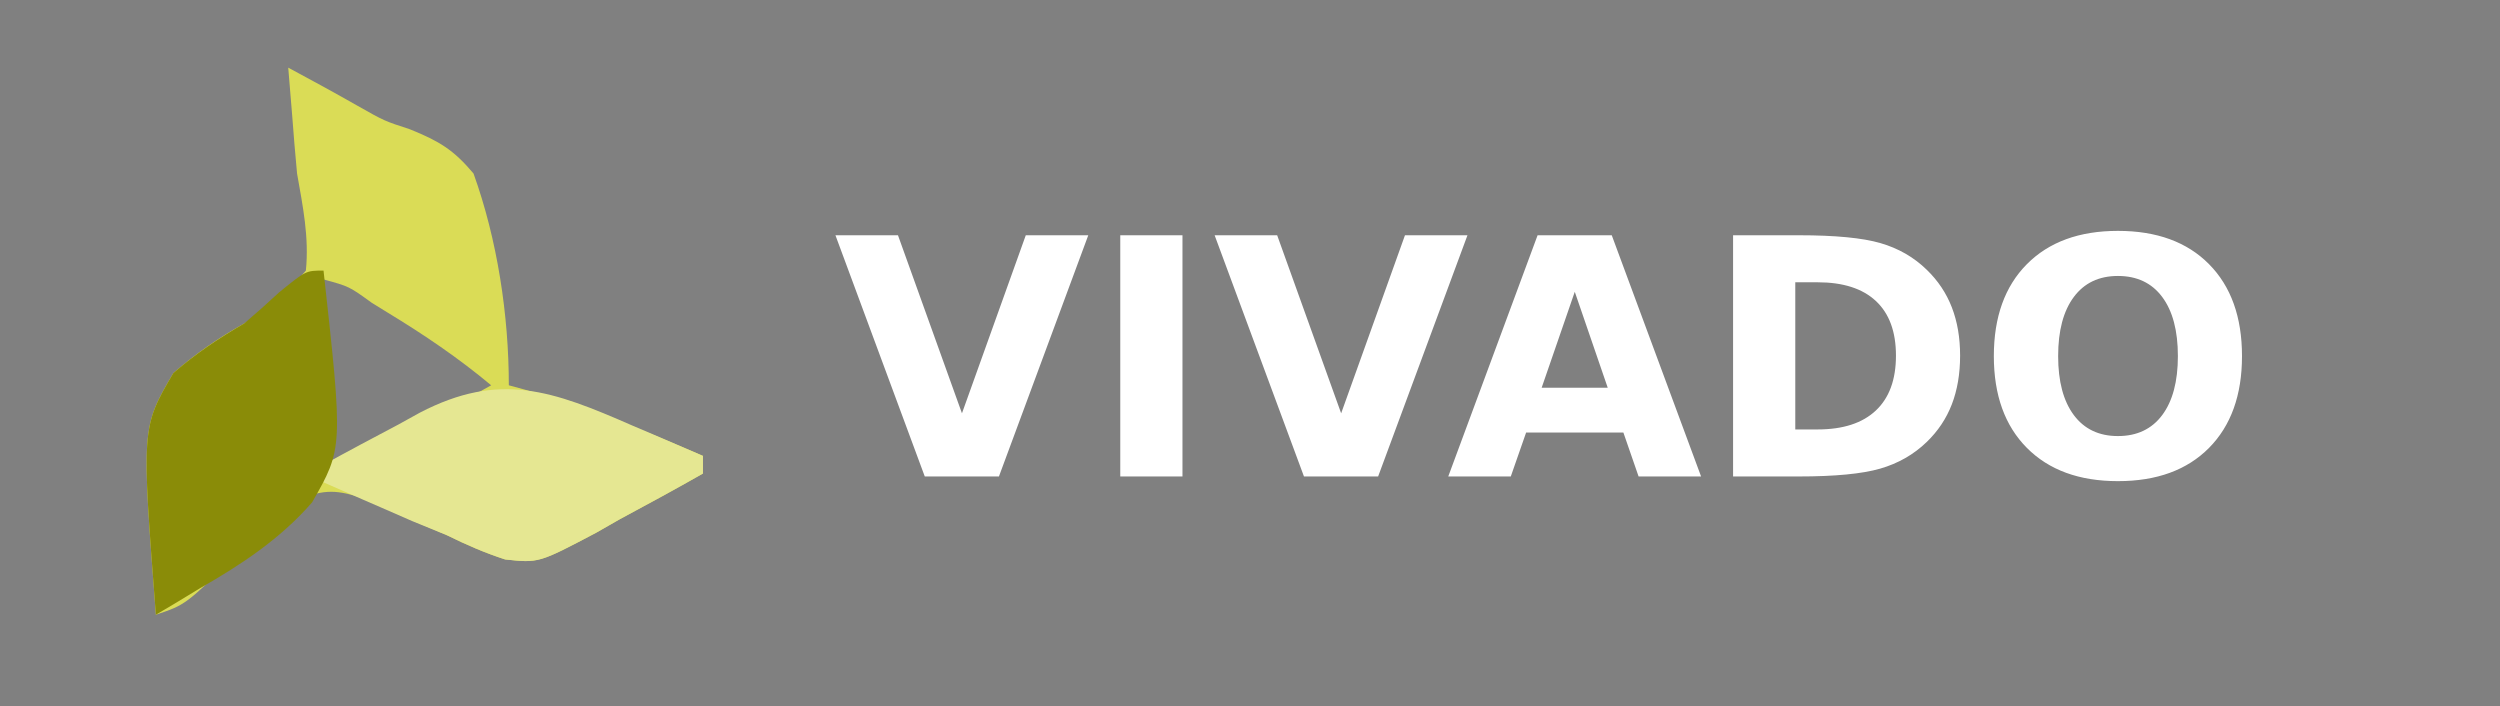
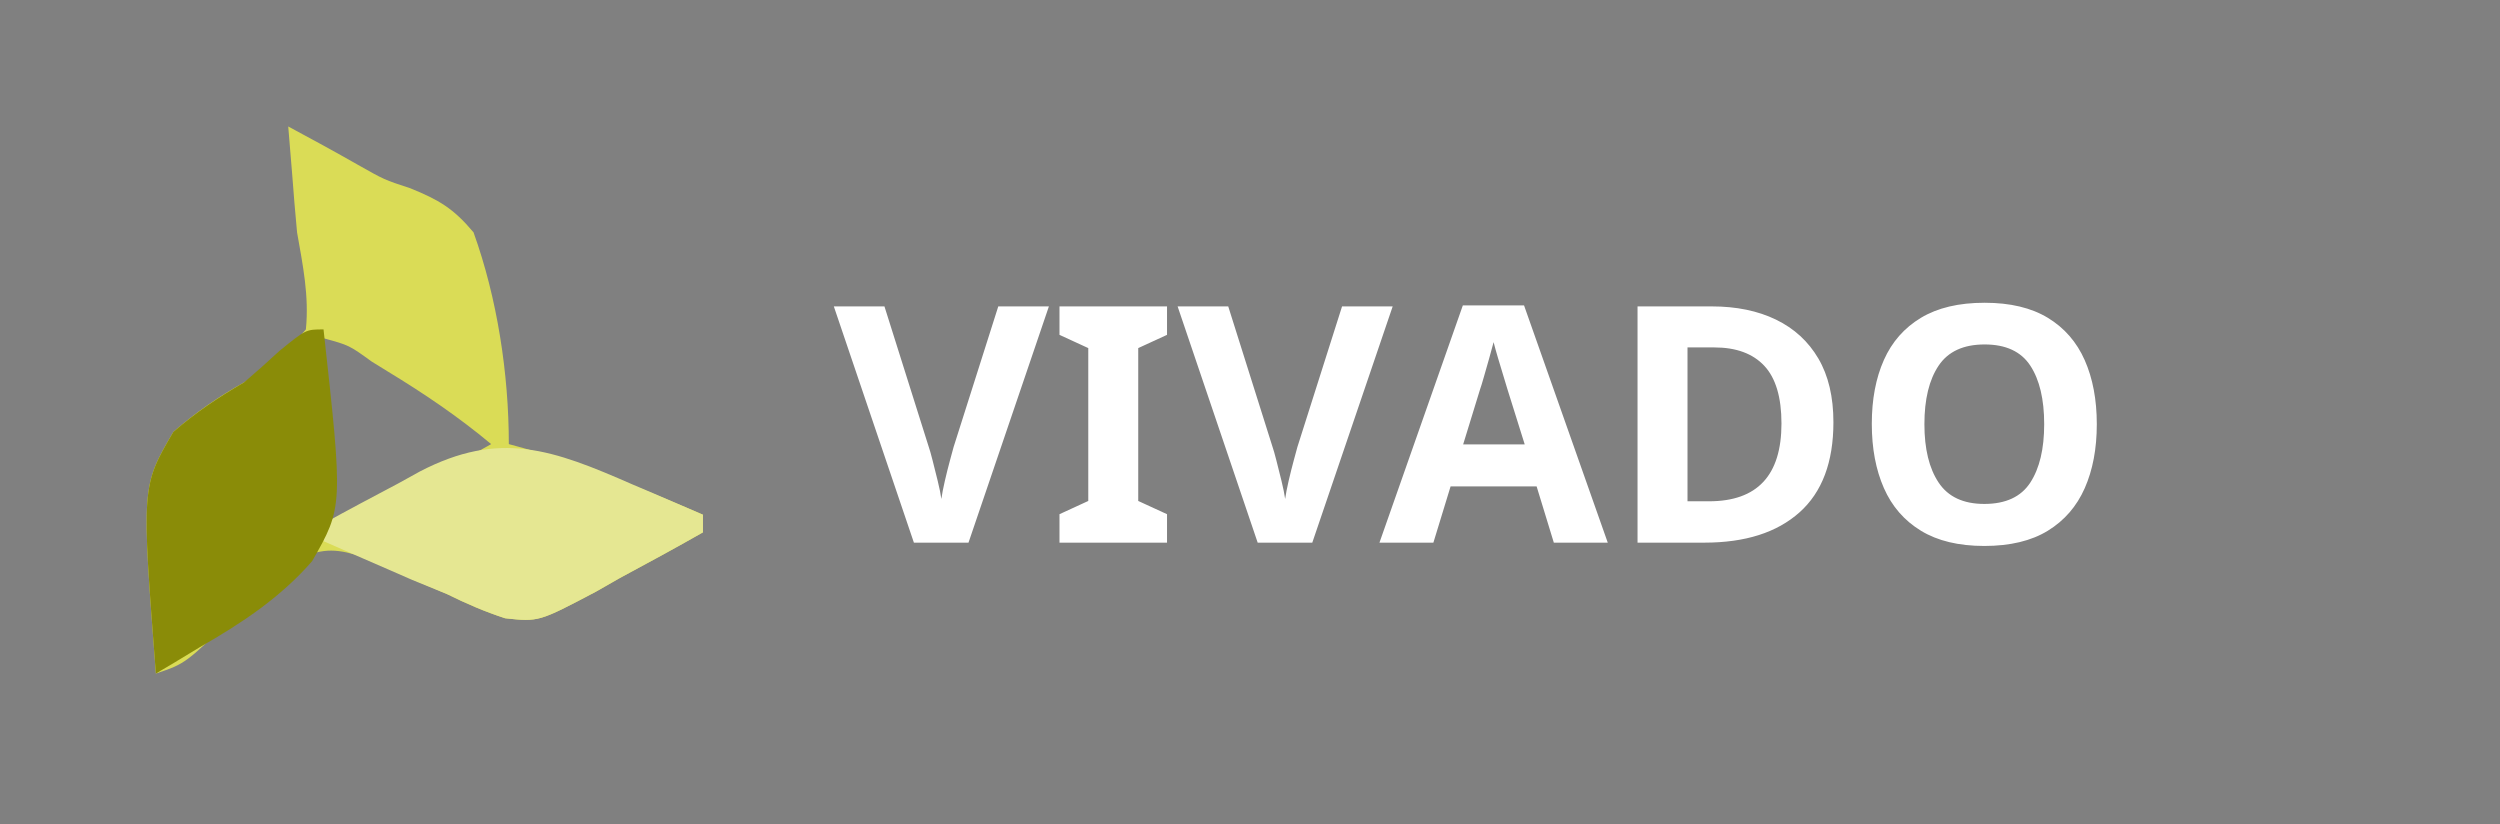
- <svg xmlns="http://www.w3.org/2000/svg" width="85" height="24" role="img" aria-label="VIVADO">
+ <svg xmlns="http://www.w3.org/2000/svg" width="85" height="28" role="img" aria-label="VIVADO">
  <rect x="0" y="0" width="100" height="100" fill="#808080" />
-   <g transform="translate(5, 2) scale(0.3)">
+   <g transform="translate(5, 4) scale(0.3)">
    <path d="M0 0 C2.652 1.422 5.287 2.859 7.902 4.348 C10.888 6.039 10.888 6.039 13.816 6.996 C17.079 8.323 18.712 9.275 21 12 C23.694 19.48 25 28.055 25 36 C25.874 36.238 25.874 36.238 26.766 36.48 C33.749 38.468 40.345 41.107 47 44 C47 44.66 47 45.32 47 46 C43.88 47.779 40.727 49.488 37.562 51.188 C36.245 51.941 36.245 51.941 34.9 52.709 C28.374 56.153 28.374 56.153 24.551 55.728 C22.251 54.979 20.163 54.08 18 53 C16.902 52.531 15.803 52.062 14.672 51.578 C12.711 50.687 10.753 49.791 8.797 48.891 C5.489 47.837 4.226 47.717 1 49 C-1.38 50.83 -3.494 52.889 -5.625 55 C-11.641 60.88 -11.641 60.88 -15 62 C-16.633 40.793 -16.633 40.793 -13.02 34.613 C-10.454 32.39 -7.956 30.662 -5 29 C-1.052 26.477 -1.052 26.477 2 23 C2.377 19.214 1.657 15.725 1 12 C0.791 9.773 0.603 7.543 0.438 5.312 C0.312 3.791 0.312 3.791 0.184 2.238 C0.123 1.5 0.062 0.761 0 0 Z M4 24 C4 30.93 4 37.86 4 45 C8.771 43.41 12.525 41.772 16.875 39.375 C18.027 38.743 19.18 38.112 20.367 37.461 C21.236 36.979 22.105 36.497 23 36 C19.281 32.896 15.385 30.259 11.25 27.75 C10.661 27.386 10.072 27.023 9.465 26.648 C6.909 24.797 6.909 24.797 4 24 Z " fill="#DADC56" transform="translate(16,1)" />
    <path d="M0 0 C1.162 0.494 1.162 0.494 2.348 0.998 C4.236 1.802 6.118 2.619 8 3.438 C8 4.098 8 4.758 8 5.438 C4.88 7.217 1.727 8.926 -1.438 10.625 C-2.316 11.127 -3.194 11.629 -4.1 12.146 C-10.616 15.585 -10.616 15.585 -14.403 15.181 C-16.716 14.428 -18.819 13.511 -21 12.438 C-22.312 11.898 -23.626 11.362 -24.941 10.832 C-26.136 10.31 -27.331 9.788 -28.562 9.25 C-29.19 8.977 -29.817 8.705 -30.463 8.424 C-31.977 7.765 -33.489 7.102 -35 6.438 C-35 5.777 -35 5.117 -35 4.438 C-32.184 2.883 -29.345 1.376 -26.5 -0.125 C-25.709 -0.563 -24.917 -1 -24.102 -1.451 C-15.003 -6.187 -9.004 -3.94 0 0 Z " fill="#E5E792" transform="translate(55,41.5625)" />
    <path d="M0 0 C2.22 20.111 2.22 20.111 -1.293 26.266 C-4.883 30.391 -9.283 33.304 -14 36 C-14.976 36.592 -15.952 37.183 -16.957 37.793 C-17.631 38.191 -18.305 38.59 -19 39 C-20.633 17.793 -20.633 17.793 -17.02 11.613 C-14.462 9.396 -11.923 7.698 -9 6 C-7.643 4.84 -6.306 3.655 -5 2.438 C-2 0 -2 0 0 0 Z " fill="#8A8C08" transform="translate(20,24)" />
  </g>
-   <text transform="scale(0.09)" x="315" y="180" fill="#fff" font-size="125" font-weight="bold" font-family="Verdana,Geneva,DejaVu Sans,sans-serif">
+   <text transform="scale(0.09)" x="315" y="205" fill="#fff" font-size="125" font-weight="600" font-family="Tahoma, Geneva, sans-serif">
        VIVADO
    </text>
</svg>
